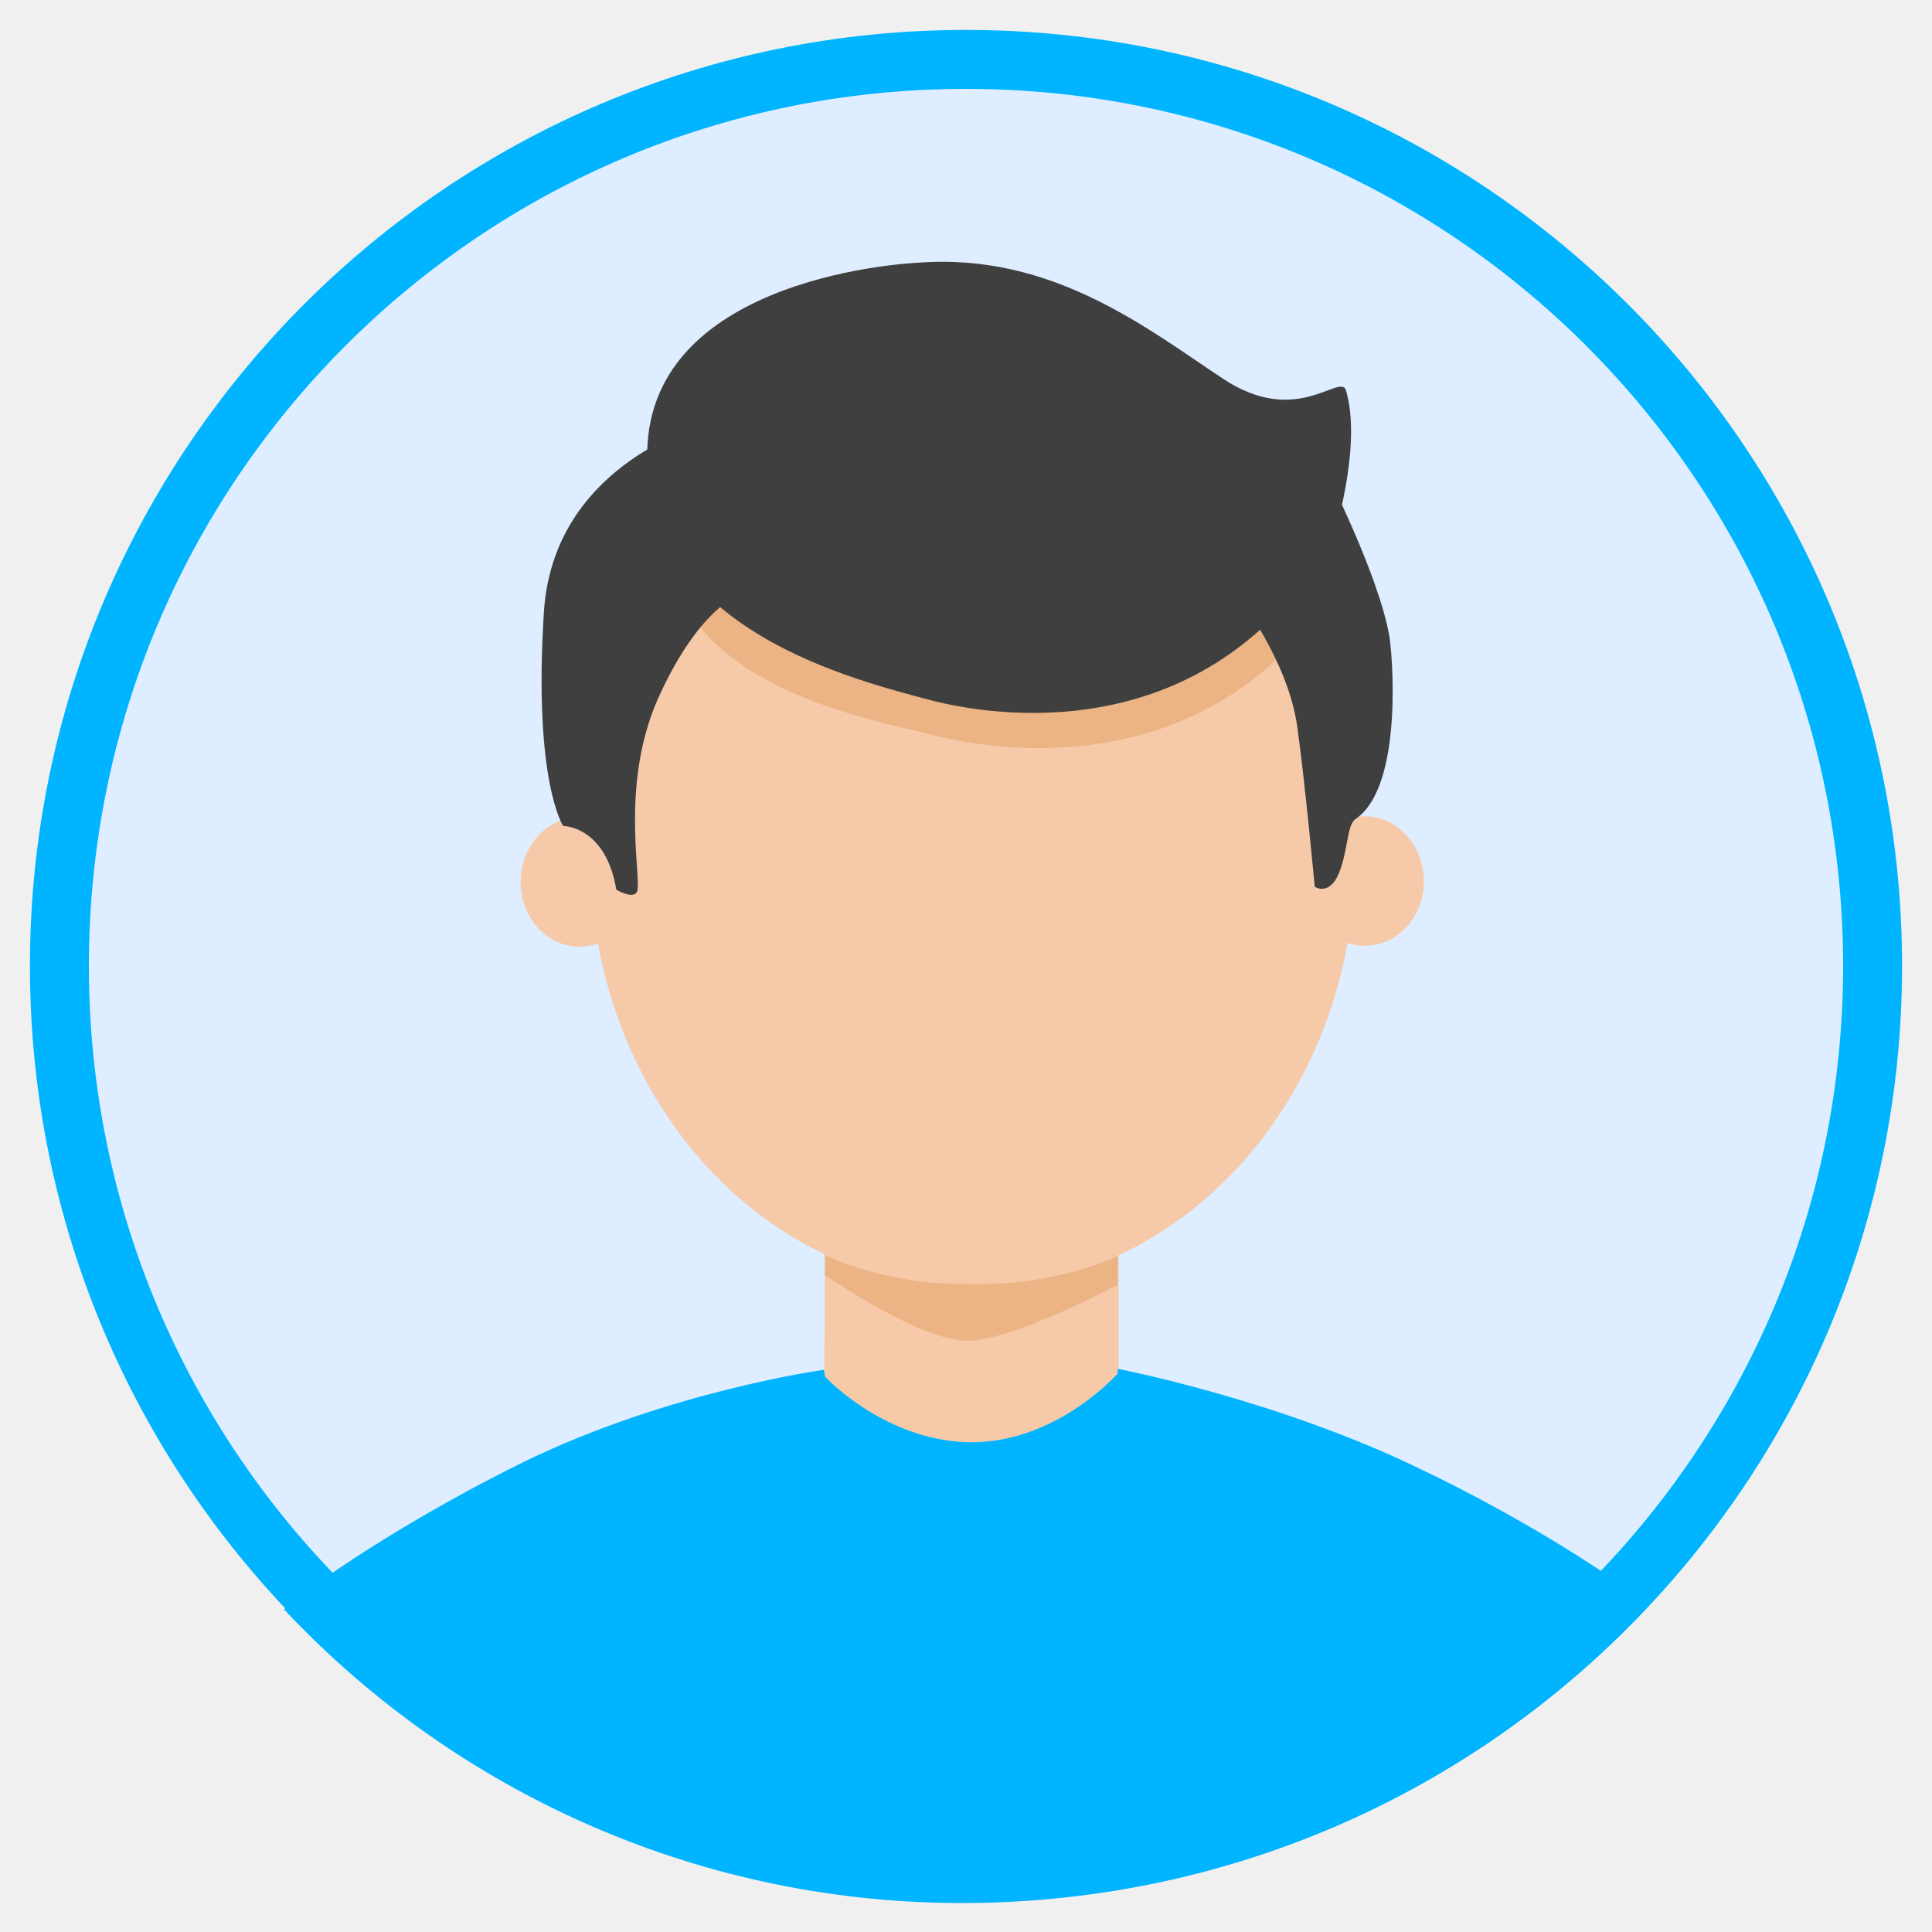
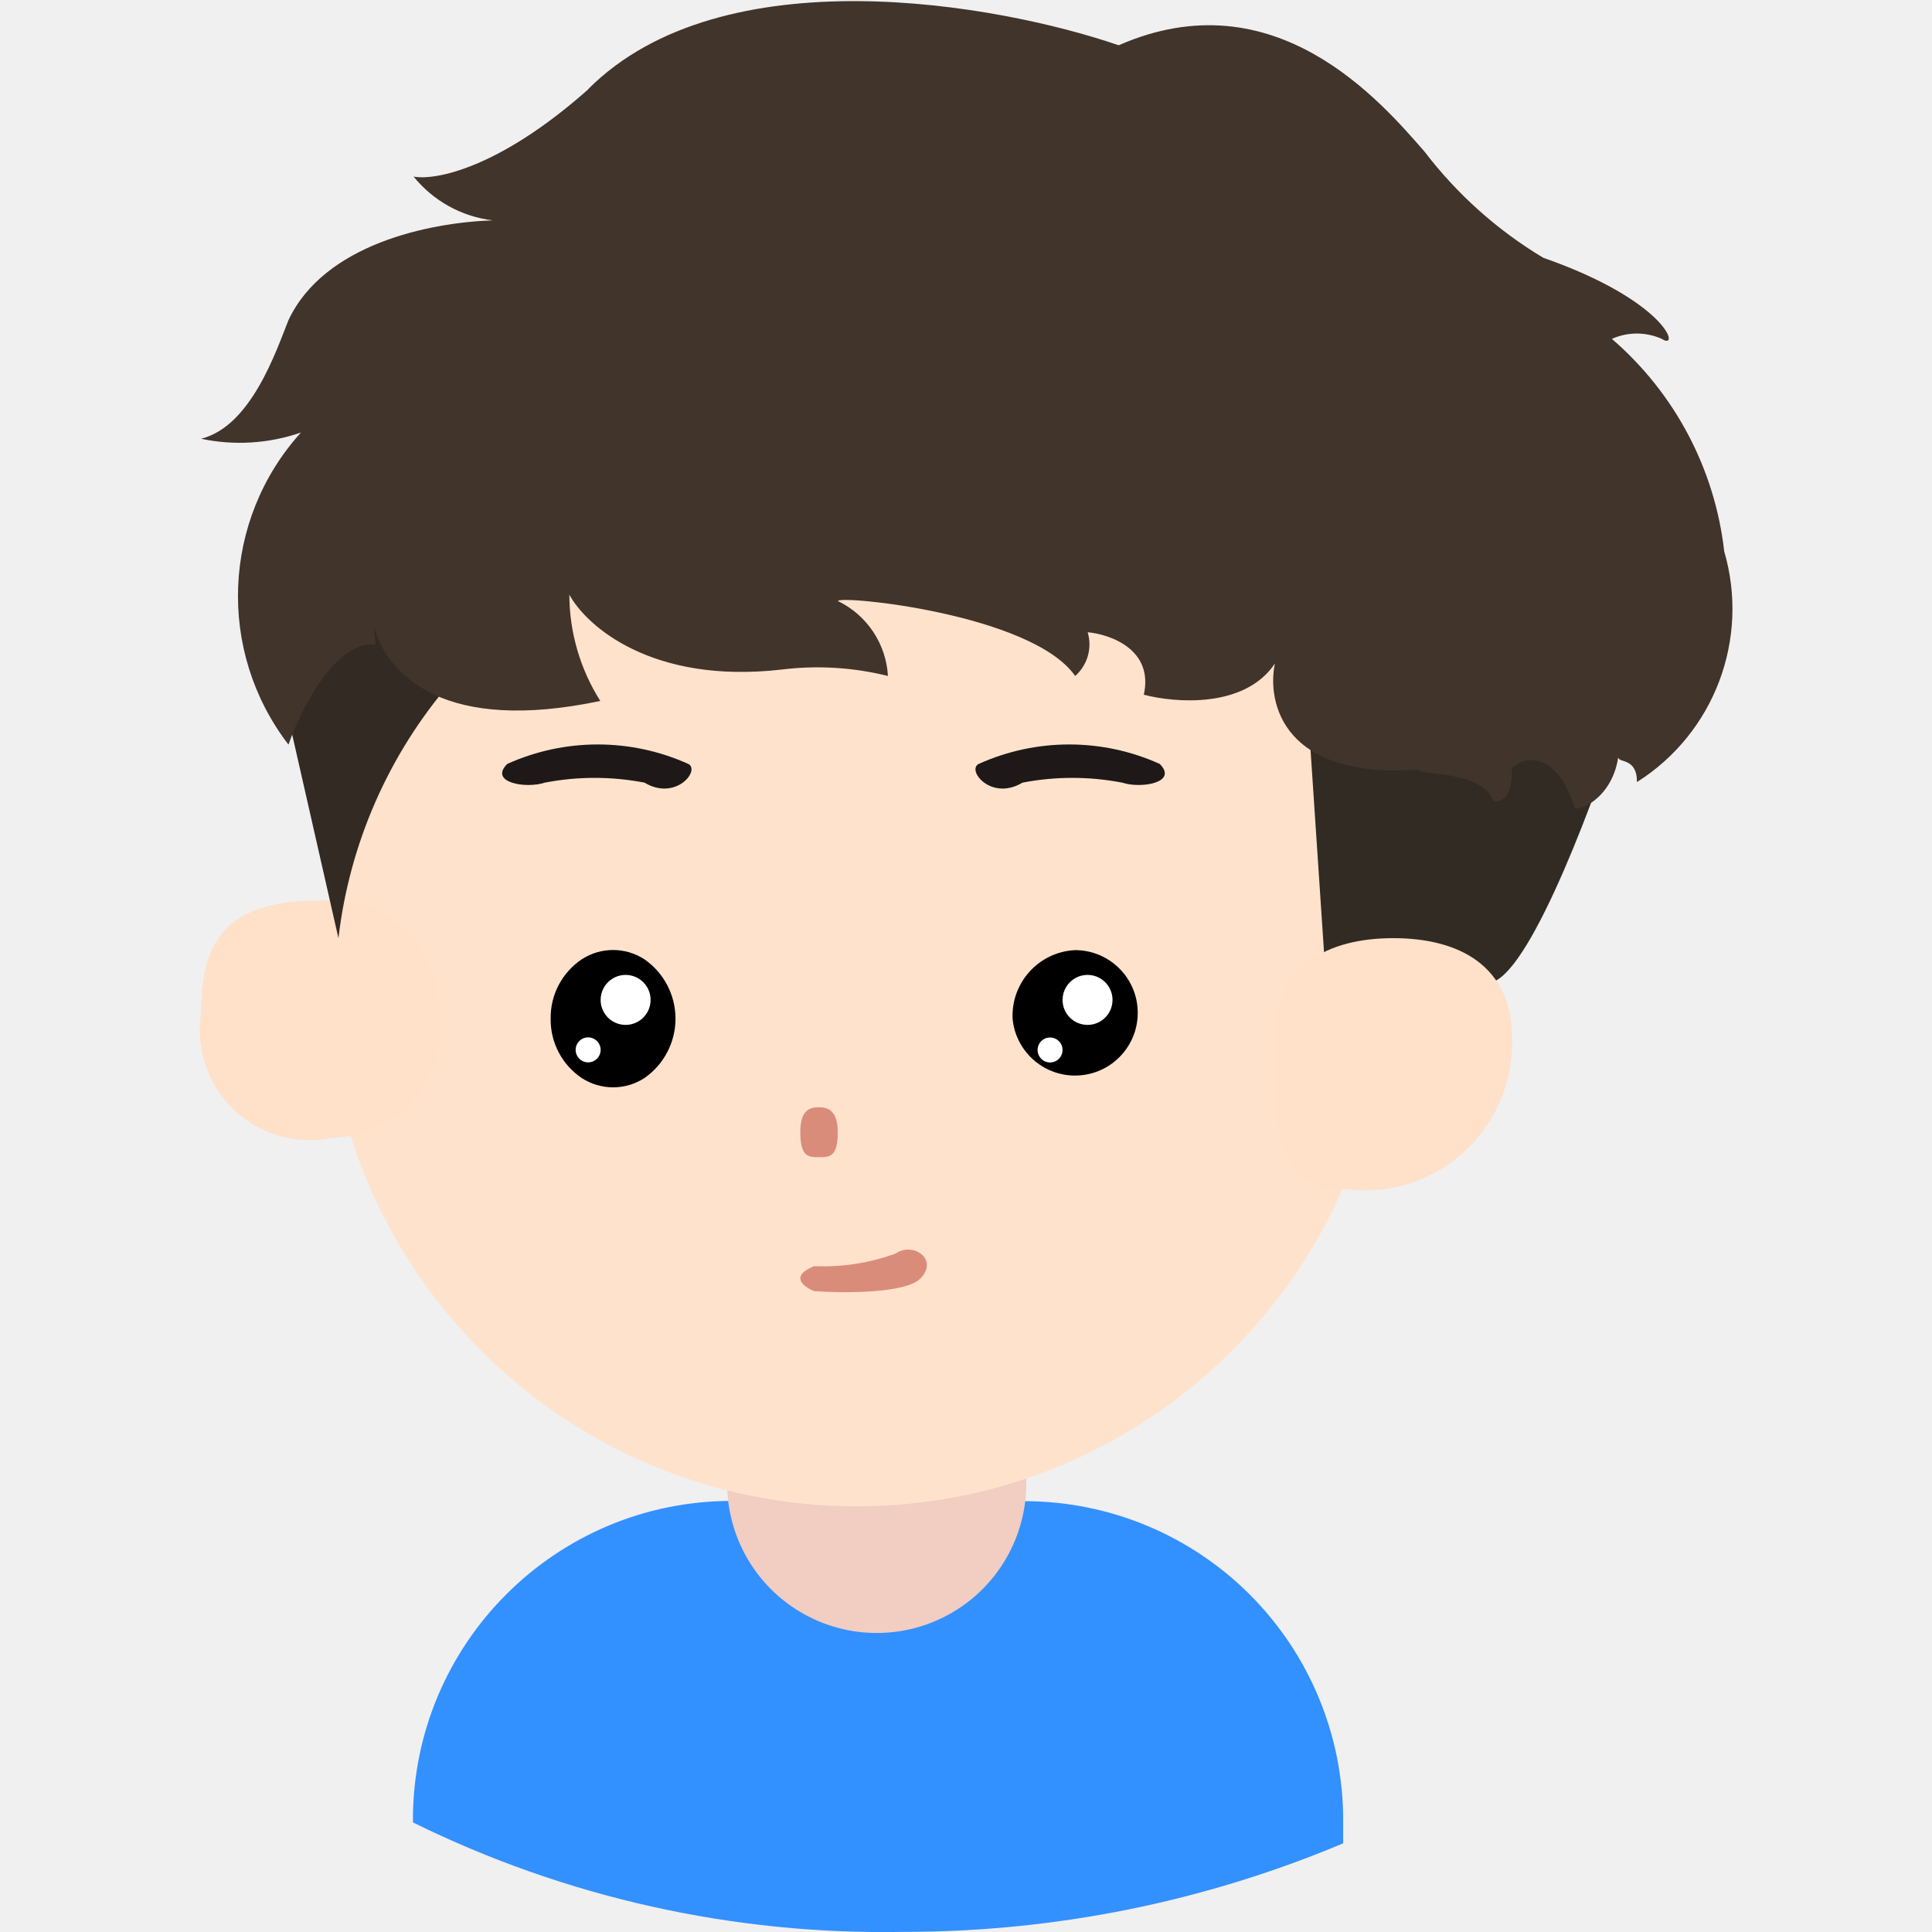
- <svg xmlns="http://www.w3.org/2000/svg" t="1710945838333" class="icon" viewBox="0 0 1024 1024" version="1.1" p-id="11211" width="200" height="200">
-   <path d="M15.872 512c0 273.92 222.208 496.128 496.128 496.128s496.128-222.208 496.128-496.128S785.92 15.872 512 15.872 15.872 238.08 15.872 512z" fill="#DEEDFF" p-id="11212" />
-   <path d="M512 15.872c273.92 0 496.128 222.208 496.128 496.128s-222.208 496.128-496.128 496.128S15.872 785.92 15.872 512 238.08 15.872 512 15.872z m0 31.232C254.976 47.104 47.104 254.976 47.104 512s208.384 464.896 464.896 464.896 464.896-208.384 464.896-464.896S769.024 47.104 512 47.104z" fill="#00B4FF" p-id="11213" />
-   <path d="M718.336 454.144c0 125.952-90.624 228.352-202.752 228.352-112.128 0-202.752-102.4-202.752-228.352s90.624-228.352 202.752-228.352c112.128 0 202.752 102.4 202.752 228.352" fill="#F6CAA9" p-id="11214" />
-   <path d="M437.248 646.656h155.648v128.512H436.736l0.512-128.512z m-98.816-179.2c0 18.944-13.824 34.304-31.232 34.304-17.408 0-31.232-15.36-31.232-34.304s13.824-34.304 31.232-34.304 31.232 15.36 31.232 34.304m416.256-0.512c0 18.944-13.824 34.304-31.232 34.304s-31.232-15.36-31.232-34.304 13.824-34.304 31.232-34.304 31.232 15.872 31.232 34.304" fill="#F6CAA9" p-id="11215" />
-   <path d="M437.248 665.088s29.696 15.36 72.192 15.36c50.176 2.048 82.944-14.848 82.944-14.848v15.36s-55.296 29.696-79.872 29.696c-25.088 0-75.264-34.816-75.264-34.816v-10.752z m52.224-495.616s-137.216 13.824-138.752 103.424C349.696 363.008 456.704 379.904 496.64 390.144c39.936 9.728 148.992 22.528 212.992-81.408 0 0-17.408-40.96-27.136-69.12-4.096-7.168 6.656 12.8-31.744-11.776-37.888-24.064-89.6-64-161.28-58.368" fill="#ECB485" p-id="11216" />
-   <path d="M393.728 218.624S293.888 235.52 288.256 324.608c-5.632 89.6 10.24 113.152 10.24 113.152s22.528 0 28.16 33.792c0 0 10.24 6.144 11.264 0 1.536-10.24-9.216-59.392 12.288-104.448 20.992-45.056 41.472-51.712 41.472-51.712l2.048-96.768z m262.656 97.792s26.624 34.304 31.232 69.12c4.096 29.184 9.216 84.48 9.216 84.48s7.68 5.12 12.8-7.168c5.12-12.8 4.096-25.088 8.704-28.672 26.112-17.408 19.456-90.112 17.92-97.792-6.144-32.768-32.768-84.992-32.768-84.992l-47.104 65.024z" fill="#3F3F3F" p-id="11217" />
-   <path d="M486.4 139.264s-141.824 5.632-143.36 100.352c-1.536 94.208 110.592 120.832 150.528 131.584 39.936 10.24 148.992 23.552 212.992-85.504 0 0 15.872-49.664 6.656-79.36-4.096-7.68-26.624 19.968-65.024-5.632-38.912-25.6-90.112-67.072-161.792-61.44" fill="#3F3F3F" p-id="11218" />
-   <path d="M873.984 850.944c-25.088-19.968-72.704-49.152-119.808-71.68-76.288-37.376-161.792-53.76-161.792-53.76v2.56c-6.144 6.656-36.352 36.352-77.312 36.352-40.448 0-71.168-27.648-77.824-34.816l-0.512-3.584s-81.92 11.264-158.72 48.64c-52.224 25.6-104.96 58.88-127.488 78.336 93.696 99.84 224.256 156.16 360.96 155.648 143.36-0.512 272.384-60.928 362.496-157.696z" fill="#00B4FF" p-id="11219" />
+ <svg xmlns="http://www.w3.org/2000/svg" t="1711799138629" class="icon" viewBox="0 0 1024 1024" version="1.1" p-id="44810" width="200" height="200">
+   <path d="M465.606 862.816h-2.457A75.32 75.32 0 0 1 388.478 795.516h-0.614a169 169 0 0 0-169 169v1.399a563.619 563.619 0 0 0 259.951 58.017 599.862 599.862 0 0 0 233.092-46.926v-12.354a169 169 0 0 0-169.205-169h-2.218a75.32 75.32 0 0 1-74.876 67.3" fill="#3390FF" p-id="44811" />
+   <path d="M464.685 796.165c43.786 0 79.279-53.922 79.279-10.238a79.279 79.279 0 1 1-158.557 0.068c0-43.786 35.493 10.17 79.279 10.17z" fill="#F1CDC2" p-id="44812" />
+   <path d="M172.757 517.103a281.246 281.246 0 1 0 281.246-281.212 281.246 281.246 0 0 0-281.246 281.212" fill="#FFE2CC" p-id="44813" />
+   <path d="M291.862 539.934a37.199 37.199 0 0 0 16.552 31.5 30.476 30.476 0 0 0 33.07 0 38.291 38.291 0 0 0 0-63.034 30.476 30.476 0 0 0-33.07 0 37.199 37.199 0 0 0-16.552 31.5" p-id="44814" />
+   <path d="M536.694 539.968a33.24 33.24 0 1 0 33.07-36.38 34.844 34.844 0 0 0-33.07 36.38" p-id="44815" />
+   <path d="M549.936 556.452a6.621 6.621 0 1 0 3.413-5.733 6.621 6.621 0 0 0-3.413 5.733" fill="#FFFFFF" p-id="44816" />
+   <path d="M563.177 529.969a13.242 13.242 0 1 0 6.621-11.467 13.242 13.242 0 0 0-6.621 11.467" fill="#FFFFFF" p-id="44817" />
+   <path d="M318.345 529.969a13.242 13.242 0 1 0 6.621-11.467 13.242 13.242 0 0 0-6.621 11.467" fill="#FFFFFF" p-id="44818" />
+   <path d="M305.104 556.452a6.621 6.621 0 1 0 6.621-6.621 6.621 6.621 0 0 0-6.621 6.621" fill="#FFFFFF" p-id="44819" />
+   <path d="M444.038 600.101c0 13.242-4.437 13.242-9.931 13.242s-9.931 0-9.931-13.242c0-11.262 4.437-13.242 9.931-13.242s9.931 2.628 9.931 13.242m30.476 64.365a111.734 111.734 0 0 1-43.001 6.621c-13.242 5.29-5.529 11.023 0 13.242 15.426 1.092 48.291 1.297 56.242-6.621 9.931-9.931-3.413-19.862-13.242-13.242" fill="#DA8C7B" p-id="44820" />
+   <path d="M341.62 414.822c16.552 9.931 29.759-6.621 23.173-9.931a116.683 116.683 0 0 0-95.933 0c-9.931 9.931 9.931 13.242 19.862 9.931a139.548 139.548 0 0 1 52.932 0m200.261 0c-16.552 9.931-29.759-6.621-23.173-9.931a116.683 116.683 0 0 1 95.933 0c9.931 9.931-9.931 13.242-19.862 9.931a139.548 139.548 0 0 0-52.932 0" fill="#1E1918" p-id="44821" />
+   <path d="M232.309 536.931a58.529 58.529 0 0 1-56.242 66.174 58.392 58.392 0 0 1-69.484-66.174c0-38.36 13.242-59.621 62.863-59.621a58.017 58.017 0 0 1 62.863 59.553" fill="#FFE0C9" p-id="44822" />
+   <path d="M146.274 351.652a411.512 411.512 0 0 1 59.553-33.07l26.483-16.552 6.621 59.553a252.92 252.92 0 0 0-59.553 135.658l-33.07-145.589z" fill="#322A23" p-id="44823" />
+   <path d="M791.457 520.379c21.159-7.918 55.15-100.335 69.484-145.589l-168.727-13.242 9.931 148.899a188.487 188.487 0 0 0 89.346 9.931" fill="#312B24" p-id="44824" />
+   <path d="M801.388 550.172a78.118 78.118 0 0 1-92.657 79.415c-34.708 0-33.07-40.953-33.07-79.415s28.155-52.932 62.863-52.932 62.863 14.573 62.863 52.932" fill="#FFE0C9" p-id="44825" />
+   <path d="M311.725 47.267C383.017-24.197 528.981 2.048 592.937 23.992c82.725-36.278 138.968 29.896 162.072 56.345a224.355 224.355 0 0 0 62.931 56.277c66.174 23.139 72.794 49.622 62.863 43.001a32.387 32.387 0 0 0-26.483 0 174.631 174.631 0 0 1 59.553 112.621 108.628 108.628 0 0 1-46.243 122.279c0-13.207-9.931-9.931-9.931-13.207-3.413 23.139-23.173 29.759-23.173 26.449-13.242-39.69-36.38-19.862-33.07-19.862 0 15.869-6.621 17.644-9.931 16.552-6.621-16.552-39.69-13.242-39.69-16.552-71.463 5.29-80.507-35.288-76.105-56.242-15.903 23.889-52.932 20.954-69.484 16.552 5.29-23.889-17.644-31.978-29.759-33.104a22.285 22.285 0 0 1-6.621 23.173c-23.139-33.07-125.726-43.001-125.726-39.69a47.028 47.028 0 0 1 26.483 39.69 154.974 154.974 0 0 0-56.242-3.413c-68.836 7.952-103.68-23.173-112.621-39.69a105.796 105.796 0 0 0 16.415 56.345c-82.248 17.337-112.621-13.071-120.198-39.69l1.229 9.897c-21.159-2.662-39.69 34.128-46.311 52.932a129.207 129.207 0 0 1 6.621-165.417 98.97 98.97 0 0 1-52.932 3.31c26.483-6.621 39.69-46.311 46.311-62.863 18.941-40.271 74.603-51.738 108.253-52.898a63.58 63.58 0 0 1-41.943-23.207c11.023 2.184 44.98-3.959 92.657-46.311" fill="#40342B" p-id="44826" />
</svg>
